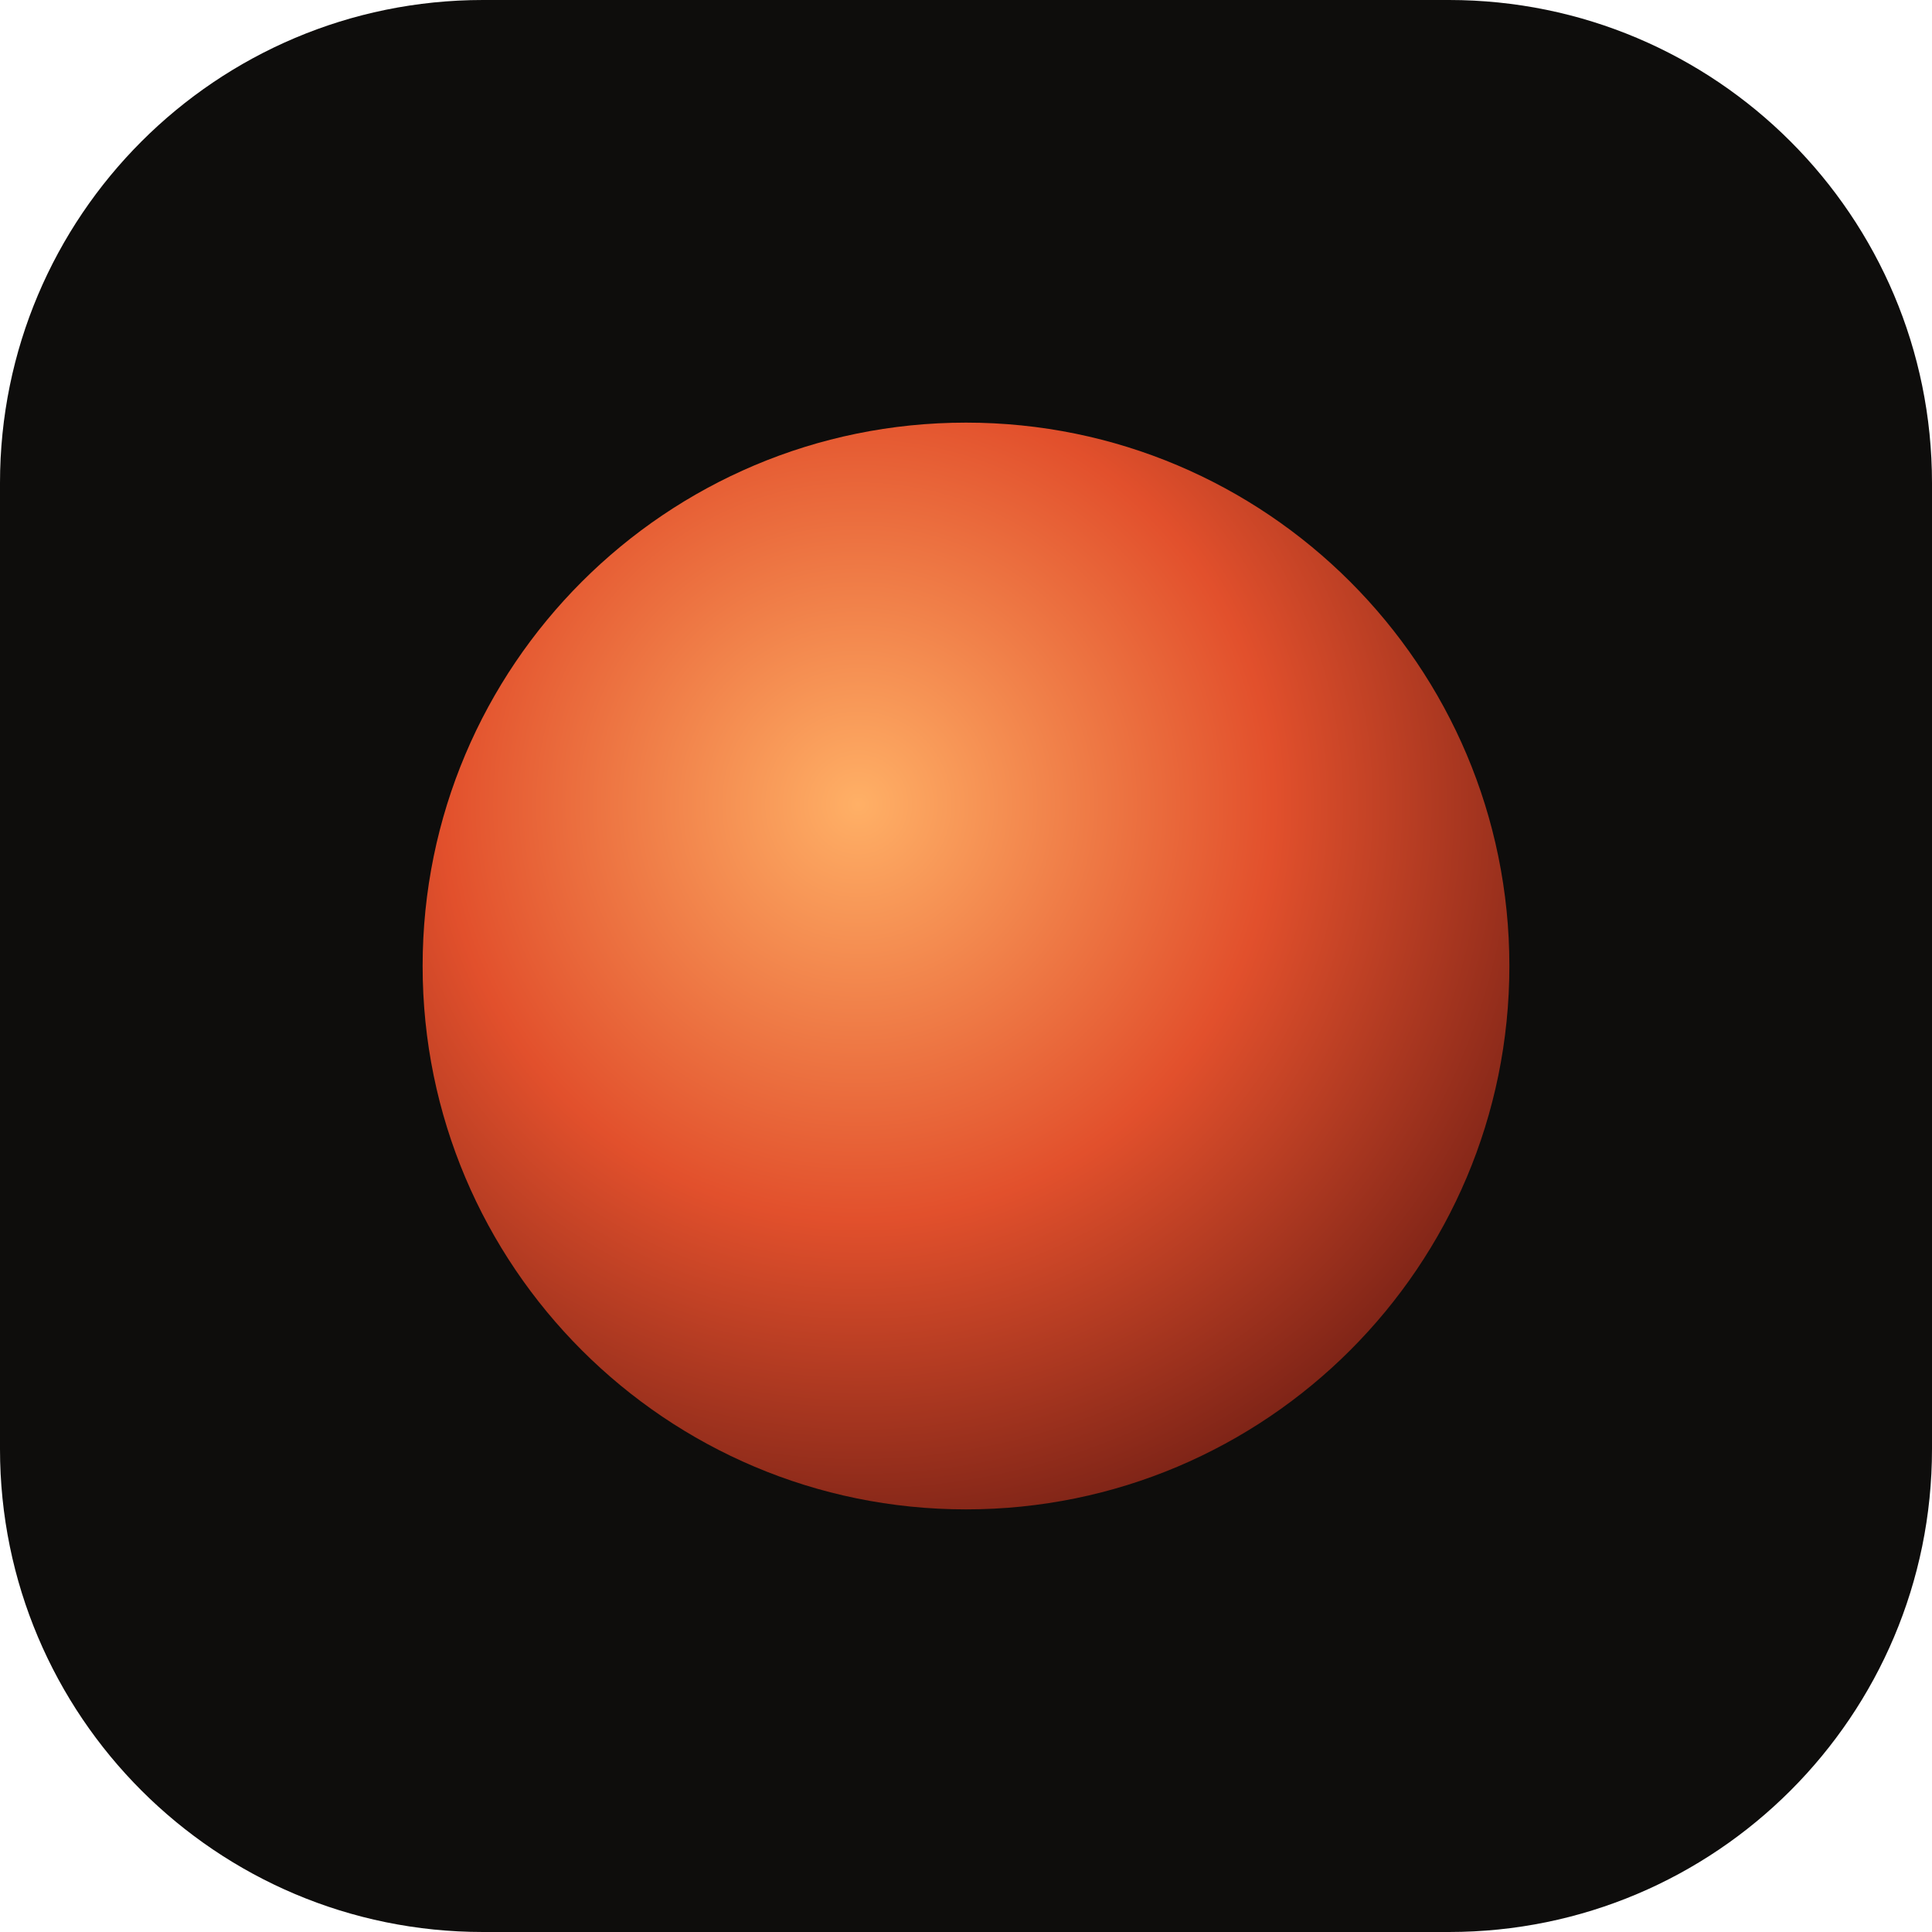
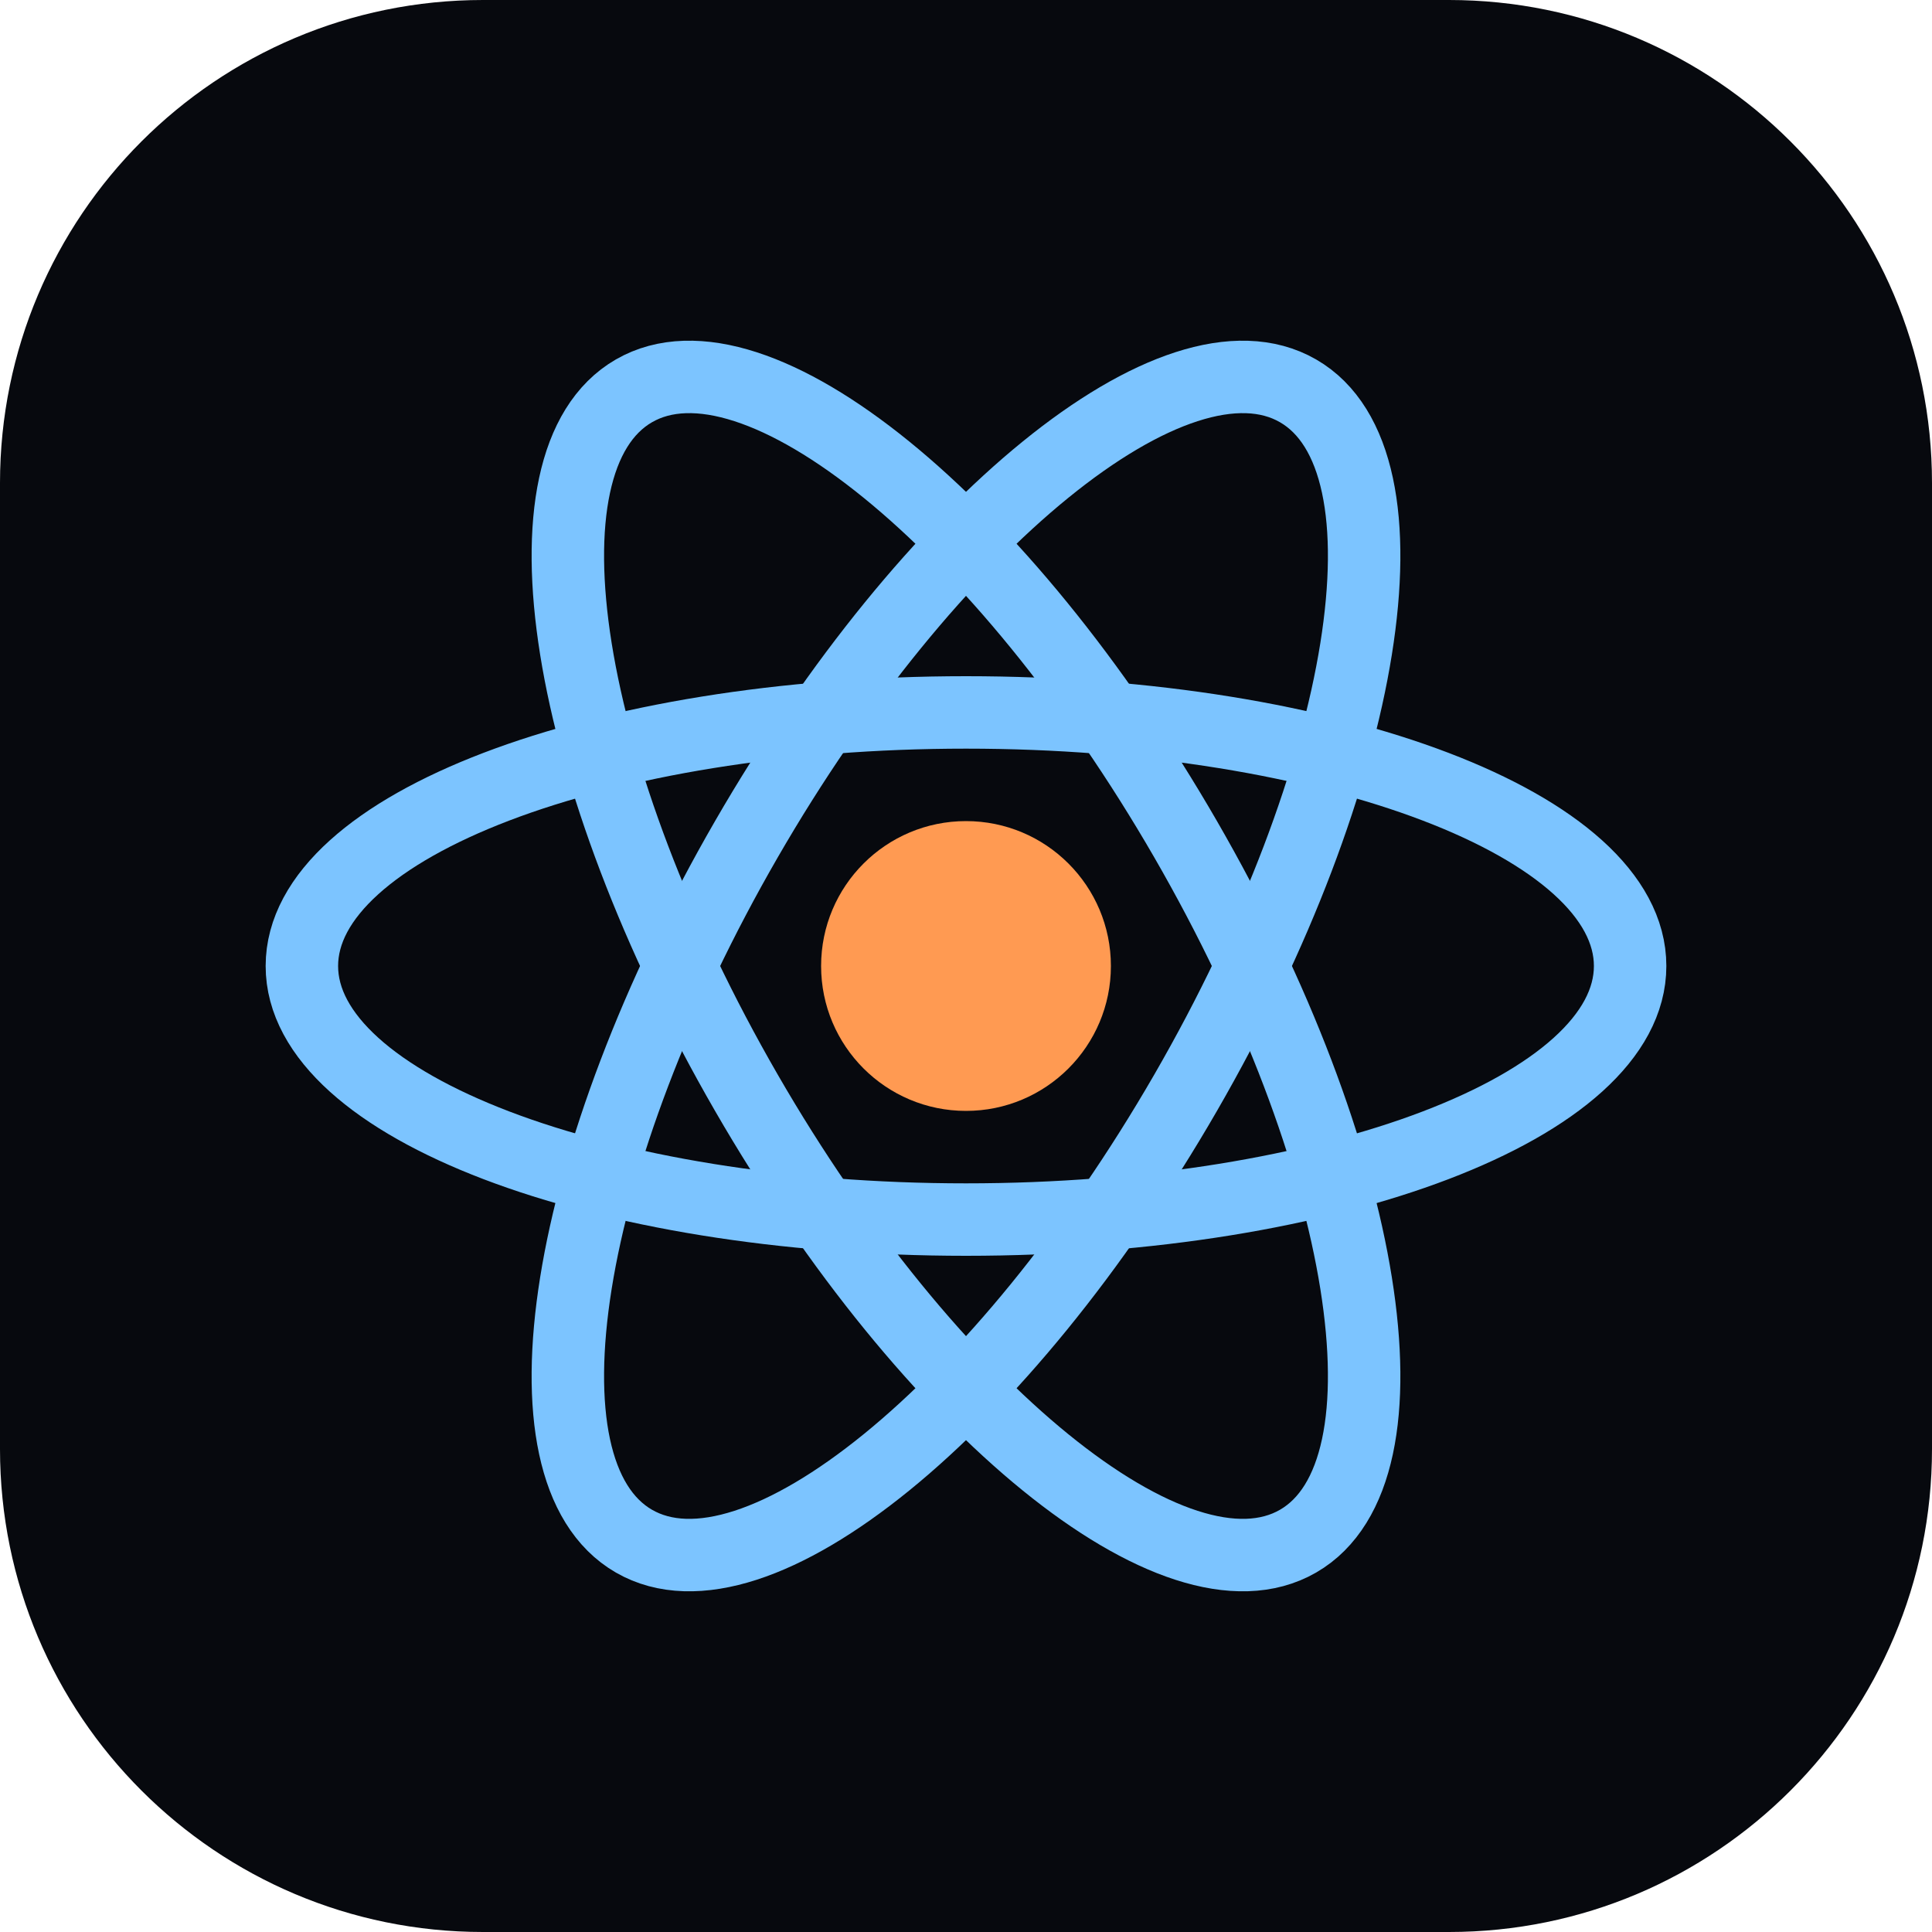
<svg xmlns="http://www.w3.org/2000/svg" viewBox="0 0 32 32">
-   <defs>
-     <radialGradient id="g" cx="40%" cy="35%" r="70%">
-       <stop offset="0" stop-color="#ffb066" />
-       <stop offset=".55" stop-color="#e2502c" />
-       <stop offset="1" stop-color="#7a2216" />
-     </radialGradient>
-   </defs>
-   <rect width="32" height="32" rx="8" fill="#0e0d0c" />
-   <circle cx="16" cy="16" r="9" fill="url(#g)" />
+   <rect width="32" height="32" rx="8" fill="#07090e" />
+   <g fill="none" stroke="#7cc4ff" stroke-width="1.2">
+     <ellipse cx="16" cy="16" rx="11" ry="4.2" />
+     <ellipse cx="16" cy="16" rx="11" ry="4.2" transform="rotate(60 16 16)" />
+     <ellipse cx="16" cy="16" rx="11" ry="4.2" transform="rotate(120 16 16)" />
+   </g>
+   <circle cx="16" cy="16" r="2.4" fill="#ff9a52" />
</svg>
